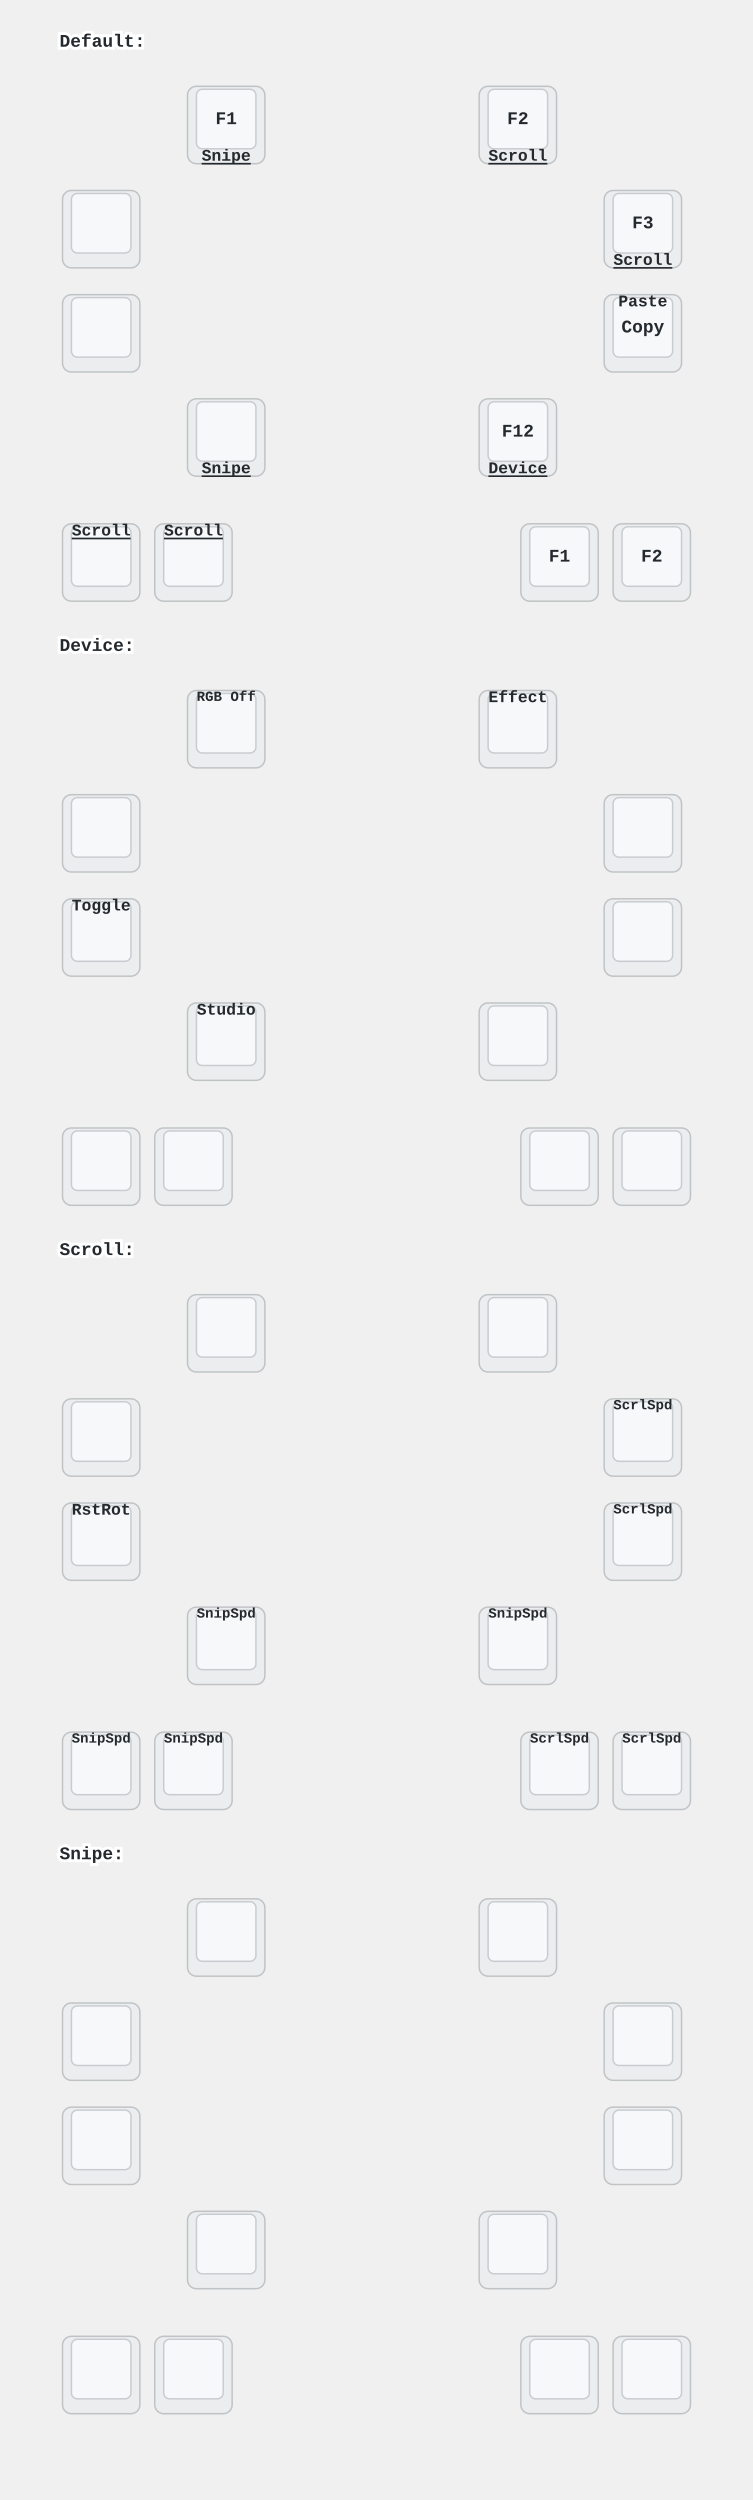
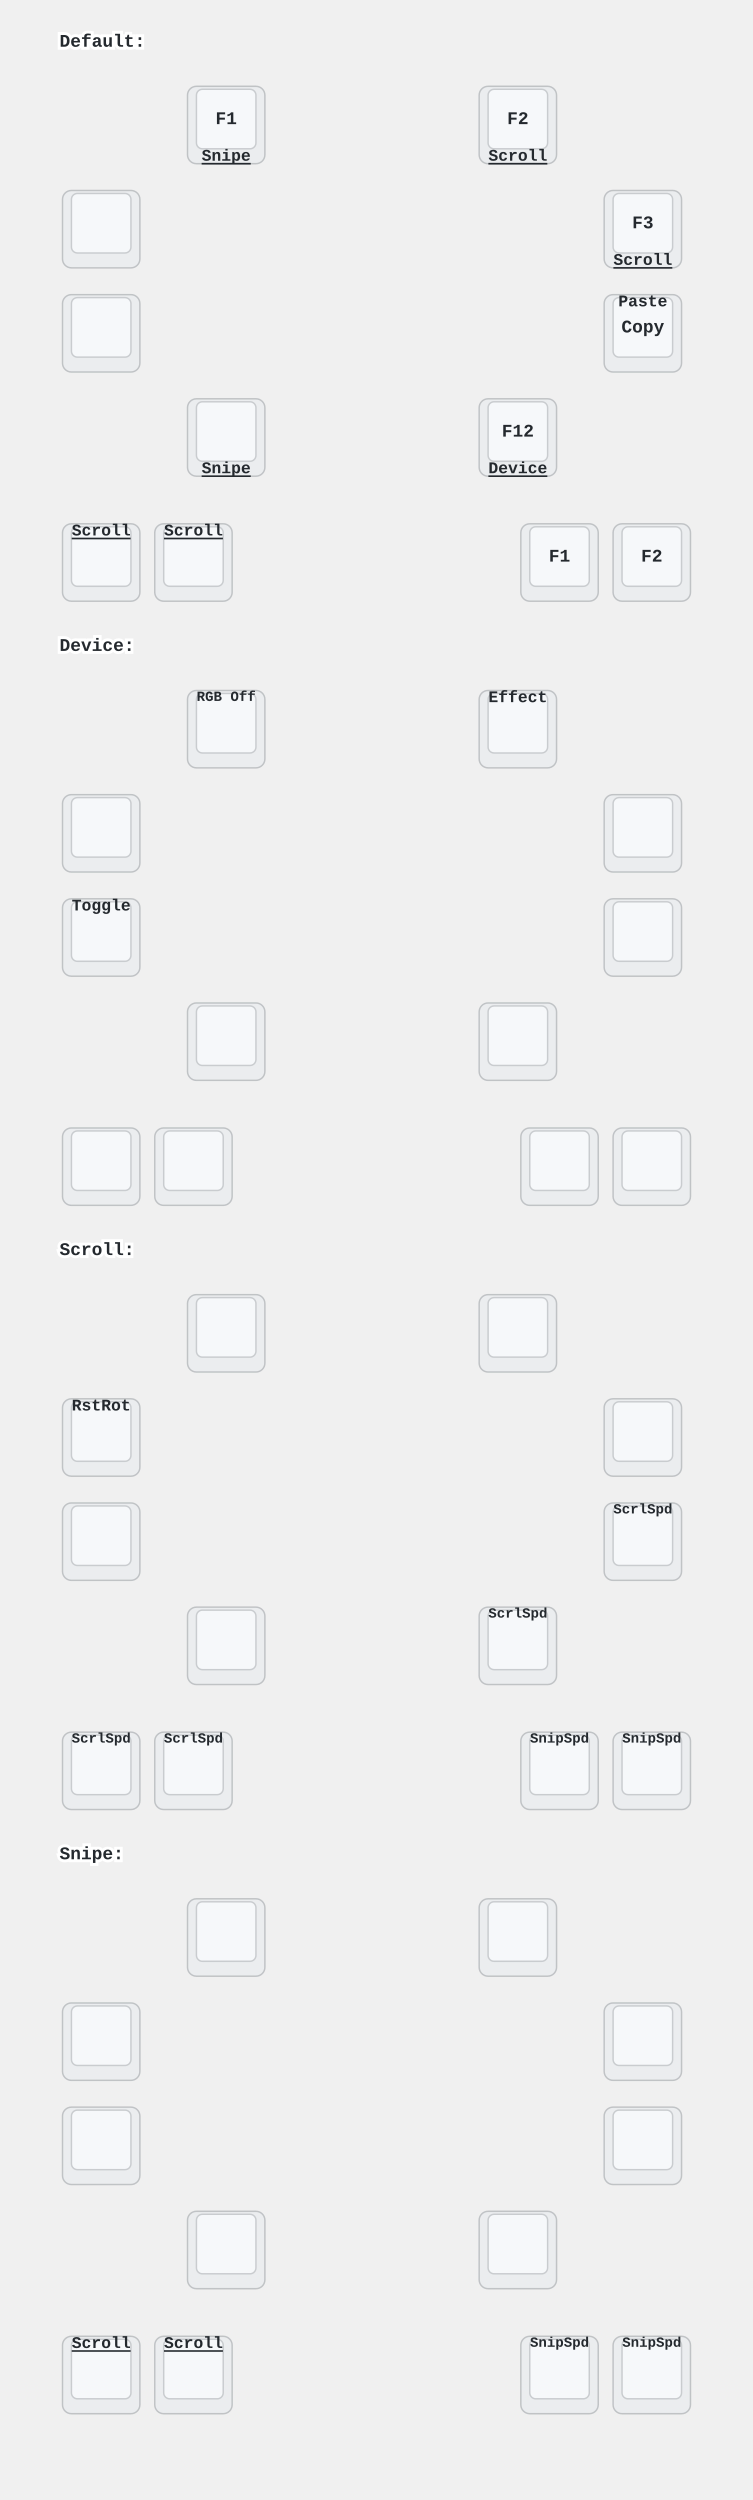
<svg xmlns="http://www.w3.org/2000/svg" xmlns:xlink="http://www.w3.org/1999/xlink" width="506" height="1680" viewBox="0 0 506 1680" class="keymap">
  <defs>/* start glyphs */
<svg id="mdi:arrow-down-bold">
      <svg id="mdi-arrow-down-bold" viewBox="0 0 24 24">
        <path d="M9,4H15V12H19.84L12,19.84L4.16,12H9V4Z" />
      </svg>
    </svg>
    <svg id="mdi:arrow-left-bold">
      <svg id="mdi-arrow-left-bold" viewBox="0 0 24 24">
        <path d="M20,9V15H12V19.84L4.16,12L12,4.16V9H20Z" />
      </svg>
    </svg>
    <svg id="mdi:arrow-right-bold">
      <svg id="mdi-arrow-right-bold" viewBox="0 0 24 24">
        <path d="M4,15V9H12V4.16L19.84,12L12,19.84V15H4Z" />
      </svg>
    </svg>
    <svg id="mdi:arrow-up-bold">
      <svg id="mdi-arrow-up-bold" viewBox="0 0 24 24">
        <path d="M15,20H9V12H4.16L12,4.16L19.84,12H15V20Z" />
      </svg>
    </svg>
    <svg id="mdi:auto-fix">
      <svg id="mdi-auto-fix" viewBox="0 0 24 24">
        <path d="M7.5,5.6L5,7L6.4,4.5L5,2L7.5,3.4L10,2L8.6,4.5L10,7L7.5,5.6M19.5,15.4L22,14L20.6,16.5L22,19L19.5,17.6L17,19L18.4,16.5L17,14L19.5,15.4M22,2L20.6,4.5L22,7L19.5,5.6L17,7L18.4,4.5L17,2L19.5,3.4L22,2M13.34,12.78L15.78,10.34L13.66,8.22L11.22,10.66L13.34,12.78M14.37,7.29L16.71,9.63C17.1,10 17.1,10.65 16.71,11.04L5.04,22.71C4.65,23.1 4,23.1 3.63,22.71L1.29,20.37C0.9,20 0.9,19.35 1.29,18.96L12.96,7.29C13.35,6.9 14,6.9 14.37,7.29Z" />
      </svg>
    </svg>
    <svg id="mdi:bluetooth-connect">
      <svg id="mdi-bluetooth-connect" viewBox="0 0 24 24">
        <path d="M19,10L17,12L19,14L21,12M14.88,16.29L13,18.17V14.41M13,5.83L14.88,7.71L13,9.58M17.71,7.71L12,2H11V9.58L6.41,5L5,6.41L10.59,12L5,17.58L6.41,19L11,14.41V22H12L17.71,16.29L13.41,12M7,12L5,10L3,12L5,14L7,12Z" />
      </svg>
    </svg>
    <svg id="mdi:bluetooth-off">
      <svg id="mdi-bluetooth-off" viewBox="0 0 24 24">
        <path d="M13,5.83L14.88,7.71L13.28,9.31L14.69,10.72L17.71,7.7L12,2H11V7.03L13,9.03M5.41,4L4,5.41L10.59,12L5,17.59L6.41,19L11,14.41V22H12L16.29,17.71L18.59,20L20,18.59M13,18.17V14.41L14.88,16.29" />
      </svg>
    </svg>
    <svg id="mdi:lightbulb-off-outline">
      <svg id="mdi-lightbulb-off-outline" viewBox="0 0 24 24">
        <path d="M12,2C9.76,2 7.78,3.05 6.5,4.68L7.93,6.11C8.84,4.84 10.32,4 12,4A5,5 0 0,1 17,9C17,10.68 16.16,12.16 14.89,13.06L16.31,14.5C17.94,13.21 19,11.24 19,9A7,7 0 0,0 12,2M3.28,4L2,5.27L5.04,8.3C5,8.53 5,8.76 5,9C5,11.38 6.19,13.47 8,14.74V17A1,1 0 0,0 9,18H14.73L18.73,22L20,20.72L3.28,4M7.23,10.5L12.73,16H10V13.58C8.68,13 7.66,11.88 7.23,10.5M9,20V21A1,1 0 0,0 10,22H14A1,1 0 0,0 15,21V20H9Z" />
      </svg>
    </svg>
    <svg id="mdi:lightbulb-on-outline">
      <svg id="mdi-lightbulb-on-outline" viewBox="0 0 24 24">
        <path d="M20,11H23V13H20V11M1,11H4V13H1V11M13,1V4H11V1H13M4.92,3.5L7.05,5.64L5.63,7.05L3.5,4.93L4.92,3.5M16.95,5.63L19.07,3.5L20.5,4.93L18.37,7.05L16.95,5.63M12,6A6,6 0 0,1 18,12C18,14.22 16.79,16.16 15,17.2V19A1,1 0 0,1 14,20H10A1,1 0 0,1 9,19V17.2C7.21,16.16 6,14.22 6,12A6,6 0 0,1 12,6M14,21V22A1,1 0 0,1 13,23H11A1,1 0 0,1 10,22V21H14M11,18H13V15.87C14.73,15.43 16,13.86 16,12A4,4 0 0,0 12,8A4,4 0 0,0 8,12C8,13.86 9.27,15.43 11,15.87V18Z" />
      </svg>
    </svg>
-     <svg id="mdi:lock-open-outline">
-       <svg id="mdi-lock-open-outline" viewBox="0 0 24 24">
-         <path d="M18,20V10H6V20H18M18,8A2,2 0 0,1 20,10V20A2,2 0 0,1 18,22H6C4.89,22 4,21.1 4,20V10A2,2 0 0,1 6,8H15V6A3,3 0 0,0 12,3A3,3 0 0,0 9,6H7A5,5 0 0,1 12,1A5,5 0 0,1 17,6V8H18M12,17A2,2 0 0,1 10,15A2,2 0 0,1 12,13A2,2 0 0,1 14,15A2,2 0 0,1 12,17Z" />
-       </svg>
-     </svg>
    <svg id="mdi:minus-circle-outline">
      <svg id="mdi-minus-circle-outline" viewBox="0 0 24 24">
        <path d="M12,20C7.59,20 4,16.41 4,12C4,7.59 7.59,4 12,4C16.41,4 20,7.59 20,12C20,16.41 16.41,20 12,20M12,2A10,10 0 0,0 2,12A10,10 0 0,0 12,22A10,10 0 0,0 22,12A10,10 0 0,0 12,2M7,13H17V11H7" />
      </svg>
    </svg>
    <svg id="mdi:mouse-left-click-outline">
      <svg id="mdi-mouse-left-click-outline" viewBox="0 0 24 24">
        <path d="M13 9V1.07C13.7 1.16 14.37 1.33 15 1.59C17.33 2.53 19.11 4.53 19.75 7C19.91 7.64 20 8.31 20 9H13M17.66 7C17.18 5.65 16.23 4.5 15 3.81V7H17.66M6 15V13H18V15C18 16.59 17.37 18.12 16.24 19.24C15.12 20.37 13.59 21 12 21C10.41 21 8.88 20.37 7.76 19.24C6.63 18.12 6 16.59 6 15M4 15C4 17.12 4.84 19.16 6.34 20.66C7.84 22.16 9.88 23 12 23C14.12 23 16.16 22.16 17.66 20.66C19.16 19.16 20 17.12 20 15V11H4V15M11 9V1.07C7.06 1.56 4 4.92 4 9H11Z" />
      </svg>
    </svg>
    <svg id="mdi:mouse-right-click-outline">
      <svg id="mdi-mouse-right-click-outline" viewBox="0 0 24 24">
        <path d="M13 9V1.07C16.94 1.56 20 4.92 20 9H13M11 9V1.07C10.3 1.16 9.63 1.33 9 1.59C6.67 2.53 4.89 4.53 4.25 7C4.09 7.64 4 8.31 4 9H11M6.34 7C6.82 5.65 7.78 4.5 9 3.81V7H6.34M6 15V13H18V15C18 16.59 17.37 18.12 16.24 19.24C15.12 20.37 13.59 21 12 21C10.41 21 8.88 20.37 7.76 19.24C6.63 18.12 6 16.59 6 15M4 15C4 17.12 4.84 19.16 6.34 20.66C7.84 22.16 9.88 23 12 23C14.12 23 16.16 22.16 17.66 20.66C19.16 19.16 20 17.12 20 15V11H4V15Z" />
      </svg>
    </svg>
    <svg id="mdi:mouse-scroll-wheel">
      <svg id="mdi-mouse-scroll-wheel" viewBox="0 0 24 24">
        <path d="M11 1.07C7.05 1.56 4 4.92 4 9H11V7.73C10.4 7.39 10 6.74 10 6V4C10 3.26 10.4 2.61 11 2.27V1.07M13 9V7.73C13.6 7.39 14 6.74 14 6V4C14 3.26 13.6 2.61 13 2.27V1.07C16.94 1.56 20 4.92 20 9H13M4 15C4 17.12 4.84 19.16 6.34 20.66C7.84 22.16 9.88 23 12 23C14.12 23 16.16 22.16 17.66 20.66C19.16 19.16 20 17.12 20 15V11H4V15M13 6V4C13 3.45 12.55 3 12 3C11.45 3 11 3.45 11 4V6C11 6.55 11.45 7 12 7C12.55 7 13 6.55 13 6Z" />
+       </svg>
+     </svg>
+     <svg id="mdi:play-pause">
+       <svg id="mdi-play-pause" viewBox="0 0 24 24">
+         <path d="M3,5V19L11,12M13,19H16V5H13M18,5V19H21V5" />
      </svg>
    </svg>
    <svg id="mdi:plus-circle-outline">
      <svg id="mdi-plus-circle-outline" viewBox="0 0 24 24">
        <path d="M12,20C7.59,20 4,16.41 4,12C4,7.59 7.59,4 12,4C16.41,4 20,7.59 20,12C20,16.41 16.41,20 12,20M12,2A10,10 0 0,0 2,12A10,10 0 0,0 12,22A10,10 0 0,0 22,12A10,10 0 0,0 12,2M13,7H11V11H7V13H11V17H13V13H17V11H13V7Z" />
      </svg>
    </svg>
    <svg id="mdi:power-sleep">
      <svg id="mdi-power-sleep" viewBox="0 0 24 24">
        <path d="M18.73,18C15.4,21.69 9.71,22 6,18.64C2.33,15.31 2.04,9.62 5.37,5.93C6.9,4.25 9,3.2 11.27,3C7.96,6.7 8.27,12.39 12,15.71C13.63,17.19 15.78,18 18,18C18.25,18 18.5,18 18.73,18Z" />
      </svg>
    </svg>
    <svg id="mdi:rotate-right">
      <svg id="mdi-rotate-right" viewBox="0 0 24 24">
        <path d="M16.89,15.5L18.31,16.89C19.21,15.73 19.76,14.39 19.93,13H17.91C17.77,13.87 17.43,14.72 16.89,15.5M13,17.9V19.92C14.39,19.75 15.74,19.21 16.9,18.31L15.46,16.87C14.71,17.41 13.87,17.76 13,17.9M19.93,11C19.76,9.61 19.21,8.27 18.31,7.11L16.89,8.53C17.43,9.28 17.77,10.13 17.91,11M15.55,5.55L11,1V4.07C7.06,4.56 4,7.92 4,12C4,16.08 7.05,19.44 11,19.93V17.91C8.16,17.43 6,14.97 6,12C6,9.03 8.16,6.57 11,6.09V10L15.55,5.55Z" />
      </svg>
    </svg>
    <svg id="mdi:skip-next">
      <svg id="mdi-skip-next" viewBox="0 0 24 24">
        <path d="M16,18H18V6H16M6,18L14.5,12L6,6V18Z" />
      </svg>
    </svg>
    <svg id="mdi:skip-previous">
      <svg id="mdi-skip-previous" viewBox="0 0 24 24">
        <path d="M6,18V6H8V18H6M9.5,12L18,6V18L9.5,12Z" />
      </svg>
    </svg>
    <svg id="mdi:transfer">
      <svg id="mdi-transfer" viewBox="0 0 24 24">
        <path d="M8 4A2 2 0 0 0 6 6V10H8V6H16V9H13.5L17 12.5L20.5 9H18V6A2 2 0 0 0 16 4H8M3 12V14H11V12H3M3 15V17H11V15H3M13 15V17H21V15H13M3 18V20H11V18H3M13 18V20H21V18H13Z" />
      </svg>
    </svg>
    <svg id="mdi:volume-high">
      <svg id="mdi-volume-high" viewBox="0 0 24 24">
        <path d="M14,3.23V5.29C16.89,6.15 19,8.83 19,12C19,15.17 16.89,17.84 14,18.7V20.77C18,19.86 21,16.28 21,12C21,7.72 18,4.14 14,3.23M16.5,12C16.5,10.23 15.5,8.71 14,7.97V16C15.5,15.29 16.5,13.76 16.5,12M3,9V15H7L12,20V4L7,9H3Z" />
      </svg>
    </svg>
    <svg id="mdi:volume-low">
      <svg id="mdi-volume-low" viewBox="0 0 24 24">
        <path d="M7,9V15H11L16,20V4L11,9H7Z" />
      </svg>
    </svg>
  </defs>/* end glyphs */
<style>/* inherit to force styles through use tags */
svg path {
    fill: inherit;
}

/* font and background color specifications */
svg.keymap {
    font-family: SFMono-Regular,Consolas,Liberation Mono,Menlo,monospace;
    font-size: 14px;
    font-kerning: normal;
    text-rendering: optimizeLegibility;
    fill: #24292e;
}

/* default key styling */
rect.key {
    fill: #f6f8fa;
}

rect.key, rect.combo {
    stroke: #c9cccf;
    stroke-width: 1;
}

/* default key side styling, only used is draw_key_sides is set */
rect.side {
    filter: brightness(90%);
}

/* color accent for combo boxes */
rect.combo, rect.combo-separate {
    fill: #cdf;
}

/* color accent for held keys */
rect.held, rect.combo.held {
    fill: #fdd;
}

/* color accent for ghost (optional) keys */
rect.ghost, rect.combo.ghost {
    stroke-dasharray: 4, 4;
    stroke-width: 2;
}

text {
    text-anchor: middle;
    dominant-baseline: middle;
}

/* styling for layer labels */
text.label {
    font-weight: bold;
    text-anchor: start;
    stroke: white;
    stroke-width: 4;
    paint-order: stroke;
}

/* styling for optional footer */
text.footer {
    text-anchor: end;
    dominant-baseline: auto;
    stroke: white;
    stroke-width: 4;
    paint-order: stroke;
}

/* styling for combo tap, and key non-tap label text */
text.combo, text.hold, text.shifted, text.left, text.right {
    font-size: 11px;
}

text.hold {
    text-anchor: middle;
    dominant-baseline: auto;
}

text.shifted {
    text-anchor: middle;
    dominant-baseline: hanging;
}

text.left {
    text-anchor: start;
}

text.right {
    text-anchor: end;
}

text.layer-activator {
    text-decoration: underline;
}

/* styling for hold/shifted label text in combo box */
text.combo.hold, text.combo.shifted, text.combo.left, text.combo.right {
    font-size: 8px;
}

/* lighter symbol for transparent keys */
text.trans {
    fill: #7b7e81;
}

/* styling for combo dendrons */
path.combo {
    stroke-width: 1;
    stroke: gray;
    fill: none;
}

/* Start Tabler Icons Cleanup */
/* cannot use height/width with glyphs */
.icon-tabler &gt; path {
    fill: inherit;
    stroke: inherit;
    stroke-width: 2;
}
/* hide tabler's default box */
.icon-tabler &gt; path[stroke="none"][fill="none"] {
    visibility: hidden;
}
/* End Tabler Icons Cleanup */

/* For default styles, see https://github.com/caksoylar/keymap-drawer/blob/main/keymap_drawer/config.py#L85 */

svg.keymap {
  font-family: Ubuntu Mono, Inconsolata, Consolas, Liberation Mono, Menlo, monospace;
  font-size: 12px;
  font-weight: bold;
  text-rendering: optimizeLegibility;
}

/* Color accent for held keys */
rect.held, rect.combo.held {
    fill: #ffc;
}

/* Toggle */
.toggle.shifted {
  translate: -10px 12px;
}

.toggle.hold {
  translate: 13px -23px;
}
</style>
  <g transform="translate(40, 0)" class="layer-Default">
    <text x="0" y="28" class="label" id="Default">Default:</text>
    <g transform="translate(0, 56)">
      <g transform="translate(112, 28)" class="key keypos-0">
        <rect rx="6" ry="6" x="-26" y="-26" width="52" height="52" class="key side" />
        <rect rx="4" ry="4" x="-20" y="-24" width="40" height="40" class="key" />
        <text x="0" y="-4" class="key tap">F1</text>
        <a href="#Snipe">
          <text x="0" y="24" class="key hold layer-activator">Snipe</text>
        </a>
      </g>
      <g transform="translate(308, 28)" class="key keypos-1">
        <rect rx="6" ry="6" x="-26" y="-26" width="52" height="52" class="key side" />
        <rect rx="4" ry="4" x="-20" y="-24" width="40" height="40" class="key" />
        <text x="0" y="-4" class="key tap">F2</text>
        <a href="#Scroll">
          <text x="0" y="24" class="key hold layer-activator">Scroll</text>
        </a>
      </g>
      <g transform="translate(28, 98)" class="key keypos-2">
        <rect rx="6" ry="6" x="-26" y="-26" width="52" height="52" class="key side" />
        <rect rx="4" ry="4" x="-20" y="-24" width="40" height="40" class="key" />
        <use href="#mdi:mouse-scroll-wheel" xlink:href="#mdi:mouse-scroll-wheel" x="-9" y="-13" height="18" width="18.0" class="key tap glyph mdi:mouse-scroll-wheel" />
      </g>
      <g transform="translate(392, 98)" class="key keypos-3">
        <rect rx="6" ry="6" x="-26" y="-26" width="52" height="52" class="key side" />
        <rect rx="4" ry="4" x="-20" y="-24" width="40" height="40" class="key" />
        <text x="0" y="-4" class="key tap">F3</text>
        <a href="#Scroll">
          <text x="0" y="24" class="key hold layer-activator">Scroll</text>
        </a>
      </g>
      <g transform="translate(28, 168)" class="key keypos-4">
        <rect rx="6" ry="6" x="-26" y="-26" width="52" height="52" class="key side" />
        <rect rx="4" ry="4" x="-20" y="-24" width="40" height="40" class="key" />
        <use href="#mdi:mouse-left-click-outline" xlink:href="#mdi:mouse-left-click-outline" x="-9" y="-13" height="18" width="18.0" class="key tap glyph mdi:mouse-left-click-outline" />
      </g>
      <g transform="translate(392, 168)" class="key keypos-5">
        <rect rx="6" ry="6" x="-26" y="-26" width="52" height="52" class="key side" />
        <rect rx="4" ry="4" x="-20" y="-24" width="40" height="40" class="key" />
        <text x="0" y="-4" class="key tap">Copy</text>
        <text x="0" y="-24" class="key shifted">Paste</text>
      </g>
      <g transform="translate(112, 238)" class="key keypos-6">
        <rect rx="6" ry="6" x="-26" y="-26" width="52" height="52" class="key side" />
        <rect rx="4" ry="4" x="-20" y="-24" width="40" height="40" class="key" />
        <use href="#mdi:mouse-right-click-outline" xlink:href="#mdi:mouse-right-click-outline" x="-9" y="-13" height="18" width="18.0" class="key tap glyph mdi:mouse-right-click-outline" />
        <a href="#Snipe">
          <text x="0" y="24" class="key hold layer-activator">Snipe</text>
        </a>
      </g>
      <g transform="translate(308, 238)" class="key keypos-7">
        <rect rx="6" ry="6" x="-26" y="-26" width="52" height="52" class="key side" />
        <rect rx="4" ry="4" x="-20" y="-24" width="40" height="40" class="key" />
        <text x="0" y="-4" class="key tap">F12</text>
        <a href="#Device">
          <text x="0" y="24" class="key hold layer-activator">Device</text>
        </a>
      </g>
      <g transform="translate(28, 322)" class="key keypos-8">
        <rect rx="6" ry="6" x="-26" y="-26" width="52" height="52" class="key side" />
        <rect rx="4" ry="4" x="-20" y="-24" width="40" height="40" class="key" />
        <use href="#mdi:arrow-up-bold" xlink:href="#mdi:arrow-up-bold" x="-9" y="-13" height="18" width="18.0" class="key tap glyph mdi:arrow-up-bold" />
        <a href="#Scroll">
          <text x="0" y="-24" class="key shifted layer-activator">Scroll</text>
        </a>
      </g>
      <g transform="translate(398, 322)" class="key keypos-9">
        <rect rx="6" ry="6" x="-26" y="-26" width="52" height="52" class="key side" />
        <rect rx="4" ry="4" x="-20" y="-24" width="40" height="40" class="key" />
        <text x="0" y="-4" class="key tap">F2</text>
      </g>
      <g transform="translate(90, 322)" class="key keypos-10">
        <rect rx="6" ry="6" x="-26" y="-26" width="52" height="52" class="key side" />
        <rect rx="4" ry="4" x="-20" y="-24" width="40" height="40" class="key" />
        <use href="#mdi:arrow-down-bold" xlink:href="#mdi:arrow-down-bold" x="-9" y="-13" height="18" width="18.0" class="key tap glyph mdi:arrow-down-bold" />
        <a href="#Scroll">
          <text x="0" y="-24" class="key shifted layer-activator">Scroll</text>
        </a>
      </g>
      <g transform="translate(336, 322)" class="key keypos-11">
        <rect rx="6" ry="6" x="-26" y="-26" width="52" height="52" class="key side" />
        <rect rx="4" ry="4" x="-20" y="-24" width="40" height="40" class="key" />
        <text x="0" y="-4" class="key tap">F1</text>
      </g>
    </g>
  </g>
  <g transform="translate(40, 406)" class="layer-Device">
    <text x="0" y="28" class="label" id="Device">Device:</text>
    <g transform="translate(0, 56)">
      <g transform="translate(112, 28)" class="key keypos-0">
        <rect rx="6" ry="6" x="-26" y="-26" width="52" height="52" class="key side" />
        <rect rx="4" ry="4" x="-20" y="-24" width="40" height="40" class="key" />
        <use href="#mdi:lightbulb-off-outline" xlink:href="#mdi:lightbulb-off-outline" x="-9" y="-13" height="18" width="18.0" class="key tap glyph mdi:lightbulb-off-outline" />
        <text x="0" y="-24" class="key shifted">
          <tspan style="font-size: 86%">RGB Off</tspan>
        </text>
      </g>
      <g transform="translate(308, 28)" class="key keypos-1">
        <rect rx="6" ry="6" x="-26" y="-26" width="52" height="52" class="key side" />
        <rect rx="4" ry="4" x="-20" y="-24" width="40" height="40" class="key" />
        <use href="#mdi:auto-fix" xlink:href="#mdi:auto-fix" x="-9" y="-13" height="18" width="18.0" class="key tap glyph mdi:auto-fix" />
        <text x="0" y="-24" class="key shifted">Effect</text>
      </g>
      <g transform="translate(28, 98)" class="key keypos-2">
        <rect rx="6" ry="6" x="-26" y="-26" width="52" height="52" class="key side" />
        <rect rx="4" ry="4" x="-20" y="-24" width="40" height="40" class="key" />
        <use href="#mdi:bluetooth-off" xlink:href="#mdi:bluetooth-off" x="-9" y="-13" height="18" width="18.0" class="key tap glyph mdi:bluetooth-off" />
      </g>
      <g transform="translate(392, 98)" class="key keypos-3">
        <rect rx="6" ry="6" x="-26" y="-26" width="52" height="52" class="key side" />
        <rect rx="4" ry="4" x="-20" y="-24" width="40" height="40" class="key" />
        <use href="#mdi:arrow-right-bold" xlink:href="#mdi:arrow-right-bold" x="-9" y="-13" height="18" width="18.0" class="key tap glyph mdi:arrow-right-bold" />
        <use href="#mdi:bluetooth-connect" xlink:href="#mdi:bluetooth-connect" x="-8" y="-24" height="15" width="15.0" class="key shifted glyph mdi:bluetooth-connect" />
      </g>
      <g transform="translate(28, 168)" class="key keypos-4">
        <rect rx="6" ry="6" x="-26" y="-26" width="52" height="52" class="key side" />
        <rect rx="4" ry="4" x="-20" y="-24" width="40" height="40" class="key" />
        <use href="#mdi:lightbulb-on-outline" xlink:href="#mdi:lightbulb-on-outline" x="-9" y="-13" height="18" width="18.0" class="key tap glyph mdi:lightbulb-on-outline" />
        <text x="0" y="-24" class="key shifted">Toggle</text>
      </g>
      <g transform="translate(392, 168)" class="key keypos-5">
        <rect rx="6" ry="6" x="-26" y="-26" width="52" height="52" class="key side" />
        <rect rx="4" ry="4" x="-20" y="-24" width="40" height="40" class="key" />
        <use href="#mdi:arrow-left-bold" xlink:href="#mdi:arrow-left-bold" x="-9" y="-13" height="18" width="18.0" class="key tap glyph mdi:arrow-left-bold" />
        <use href="#mdi:bluetooth-connect" xlink:href="#mdi:bluetooth-connect" x="-8" y="-24" height="15" width="15.0" class="key shifted glyph mdi:bluetooth-connect" />
      </g>
      <g transform="translate(112, 238)" class="key keypos-6">
        <rect rx="6" ry="6" x="-26" y="-26" width="52" height="52" class="key side" />
        <rect rx="4" ry="4" x="-20" y="-24" width="40" height="40" class="key" />
-         <use href="#mdi:lock-open-outline" xlink:href="#mdi:lock-open-outline" x="-9" y="-13" height="18" width="18.0" class="key tap glyph mdi:lock-open-outline" />
-         <text x="0" y="-24" class="key shifted">Studio</text>
+         <use href="#mdi:play-pause" xlink:href="#mdi:play-pause" x="-9" y="-13" height="18" width="18.0" class="key tap glyph mdi:play-pause" />
      </g>
      <g transform="translate(308, 238)" class="key trans keypos-7">
        <rect rx="6" ry="6" x="-26" y="-26" width="52" height="52" class="key trans side" />
        <rect rx="4" ry="4" x="-20" y="-24" width="40" height="40" class="key trans" />
        <use href="#mdi:transfer" xlink:href="#mdi:transfer" x="-9" y="-13" height="18" width="18.0" class="key trans tap glyph mdi:transfer" />
      </g>
      <g transform="translate(28, 322)" class="key keypos-8">
        <rect rx="6" ry="6" x="-26" y="-26" width="52" height="52" class="key side" />
        <rect rx="4" ry="4" x="-20" y="-24" width="40" height="40" class="key" />
        <use href="#mdi:volume-high" xlink:href="#mdi:volume-high" x="-9" y="-13" height="18" width="18.0" class="key tap glyph mdi:volume-high" />
      </g>
      <g transform="translate(398, 322)" class="key keypos-9">
        <rect rx="6" ry="6" x="-26" y="-26" width="52" height="52" class="key side" />
        <rect rx="4" ry="4" x="-20" y="-24" width="40" height="40" class="key" />
        <use href="#mdi:skip-next" xlink:href="#mdi:skip-next" x="-9" y="-13" height="18" width="18.0" class="key tap glyph mdi:skip-next" />
      </g>
      <g transform="translate(90, 322)" class="key keypos-10">
        <rect rx="6" ry="6" x="-26" y="-26" width="52" height="52" class="key side" />
        <rect rx="4" ry="4" x="-20" y="-24" width="40" height="40" class="key" />
        <use href="#mdi:volume-low" xlink:href="#mdi:volume-low" x="-9" y="-13" height="18" width="18.0" class="key tap glyph mdi:volume-low" />
      </g>
      <g transform="translate(336, 322)" class="key keypos-11">
        <rect rx="6" ry="6" x="-26" y="-26" width="52" height="52" class="key side" />
        <rect rx="4" ry="4" x="-20" y="-24" width="40" height="40" class="key" />
        <use href="#mdi:skip-previous" xlink:href="#mdi:skip-previous" x="-9" y="-13" height="18" width="18.0" class="key tap glyph mdi:skip-previous" />
      </g>
    </g>
  </g>
  <g transform="translate(40, 812)" class="layer-Scroll">
    <text x="0" y="28" class="label" id="Scroll">Scroll:</text>
    <g transform="translate(0, 56)">
      <g transform="translate(112, 28)" class="key trans keypos-0">
        <rect rx="6" ry="6" x="-26" y="-26" width="52" height="52" class="key trans side" />
        <rect rx="4" ry="4" x="-20" y="-24" width="40" height="40" class="key trans" />
        <use href="#mdi:transfer" xlink:href="#mdi:transfer" x="-9" y="-13" height="18" width="18.0" class="key trans tap glyph mdi:transfer" />
      </g>
      <g transform="translate(308, 28)" class="key trans keypos-1">
        <rect rx="6" ry="6" x="-26" y="-26" width="52" height="52" class="key trans side" />
        <rect rx="4" ry="4" x="-20" y="-24" width="40" height="40" class="key trans" />
        <use href="#mdi:transfer" xlink:href="#mdi:transfer" x="-9" y="-13" height="18" width="18.0" class="key trans tap glyph mdi:transfer" />
      </g>
-       <g transform="translate(28, 98)" class="key trans keypos-2">
-         <rect rx="6" ry="6" x="-26" y="-26" width="52" height="52" class="key trans side" />
-         <rect rx="4" ry="4" x="-20" y="-24" width="40" height="40" class="key trans" />
-         <use href="#mdi:transfer" xlink:href="#mdi:transfer" x="-9" y="-13" height="18" width="18.0" class="key trans tap glyph mdi:transfer" />
-       </g>
-       <g transform="translate(392, 98)" class="key keypos-3">
-         <rect rx="6" ry="6" x="-26" y="-26" width="52" height="52" class="key side" />
-         <rect rx="4" ry="4" x="-20" y="-24" width="40" height="40" class="key" />
-         <use href="#mdi:plus-circle-outline" xlink:href="#mdi:plus-circle-outline" x="-9" y="-13" height="18" width="18.0" class="key tap glyph mdi:plus-circle-outline" />
-         <text x="0" y="-24" class="key shifted">
-           <tspan style="font-size: 86%">ScrlSpd</tspan>
-         </text>
-       </g>
-       <g transform="translate(28, 168)" class="key keypos-4">
+       <g transform="translate(28, 98)" class="key keypos-2">
        <rect rx="6" ry="6" x="-26" y="-26" width="52" height="52" class="key side" />
        <rect rx="4" ry="4" x="-20" y="-24" width="40" height="40" class="key" />
        <use href="#mdi:rotate-right" xlink:href="#mdi:rotate-right" x="-9" y="-13" height="18" width="18.0" class="key tap glyph mdi:rotate-right" />
        <text x="0" y="-24" class="key shifted">RstRot</text>
      </g>
+       <g transform="translate(392, 98)" class="key trans keypos-3">
+         <rect rx="6" ry="6" x="-26" y="-26" width="52" height="52" class="key trans side" />
+         <rect rx="4" ry="4" x="-20" y="-24" width="40" height="40" class="key trans" />
+         <use href="#mdi:transfer" xlink:href="#mdi:transfer" x="-9" y="-13" height="18" width="18.0" class="key trans tap glyph mdi:transfer" />
+       </g>
+       <g transform="translate(28, 168)" class="key trans keypos-4">
+         <rect rx="6" ry="6" x="-26" y="-26" width="52" height="52" class="key trans side" />
+         <rect rx="4" ry="4" x="-20" y="-24" width="40" height="40" class="key trans" />
+         <use href="#mdi:transfer" xlink:href="#mdi:transfer" x="-9" y="-13" height="18" width="18.0" class="key trans tap glyph mdi:transfer" />
+       </g>
      <g transform="translate(392, 168)" class="key keypos-5">
        <rect rx="6" ry="6" x="-26" y="-26" width="52" height="52" class="key side" />
        <rect rx="4" ry="4" x="-20" y="-24" width="40" height="40" class="key" />
+         <use href="#mdi:plus-circle-outline" xlink:href="#mdi:plus-circle-outline" x="-9" y="-13" height="18" width="18.0" class="key tap glyph mdi:plus-circle-outline" />
+         <text x="0" y="-24" class="key shifted">
+           <tspan style="font-size: 86%">ScrlSpd</tspan>
+         </text>
+       </g>
+       <g transform="translate(112, 238)" class="key trans keypos-6">
+         <rect rx="6" ry="6" x="-26" y="-26" width="52" height="52" class="key trans side" />
+         <rect rx="4" ry="4" x="-20" y="-24" width="40" height="40" class="key trans" />
+         <use href="#mdi:transfer" xlink:href="#mdi:transfer" x="-9" y="-13" height="18" width="18.0" class="key trans tap glyph mdi:transfer" />
+       </g>
+       <g transform="translate(308, 238)" class="key keypos-7">
+         <rect rx="6" ry="6" x="-26" y="-26" width="52" height="52" class="key side" />
+         <rect rx="4" ry="4" x="-20" y="-24" width="40" height="40" class="key" />
        <use href="#mdi:minus-circle-outline" xlink:href="#mdi:minus-circle-outline" x="-9" y="-13" height="18" width="18.0" class="key tap glyph mdi:minus-circle-outline" />
        <text x="0" y="-24" class="key shifted">
          <tspan style="font-size: 86%">ScrlSpd</tspan>
        </text>
      </g>
-       <g transform="translate(112, 238)" class="key keypos-6">
+       <g transform="translate(28, 322)" class="key keypos-8">
        <rect rx="6" ry="6" x="-26" y="-26" width="52" height="52" class="key side" />
        <rect rx="4" ry="4" x="-20" y="-24" width="40" height="40" class="key" />
        <use href="#mdi:minus-circle-outline" xlink:href="#mdi:minus-circle-outline" x="-9" y="-13" height="18" width="18.0" class="key tap glyph mdi:minus-circle-outline" />
        <text x="0" y="-24" class="key shifted">
+           <tspan style="font-size: 86%">ScrlSpd</tspan>
+         </text>
+       </g>
+       <g transform="translate(398, 322)" class="key keypos-9">
+         <rect rx="6" ry="6" x="-26" y="-26" width="52" height="52" class="key side" />
+         <rect rx="4" ry="4" x="-20" y="-24" width="40" height="40" class="key" />
+         <use href="#mdi:plus-circle-outline" xlink:href="#mdi:plus-circle-outline" x="-9" y="-13" height="18" width="18.0" class="key tap glyph mdi:plus-circle-outline" />
+         <text x="0" y="-24" class="key shifted">
          <tspan style="font-size: 86%">SnipSpd</tspan>
        </text>
      </g>
-       <g transform="translate(308, 238)" class="key keypos-7">
+       <g transform="translate(90, 322)" class="key keypos-10">
        <rect rx="6" ry="6" x="-26" y="-26" width="52" height="52" class="key side" />
        <rect rx="4" ry="4" x="-20" y="-24" width="40" height="40" class="key" />
        <use href="#mdi:plus-circle-outline" xlink:href="#mdi:plus-circle-outline" x="-9" y="-13" height="18" width="18.0" class="key tap glyph mdi:plus-circle-outline" />
        <text x="0" y="-24" class="key shifted">
+           <tspan style="font-size: 86%">ScrlSpd</tspan>
+         </text>
+       </g>
+       <g transform="translate(336, 322)" class="key keypos-11">
+         <rect rx="6" ry="6" x="-26" y="-26" width="52" height="52" class="key side" />
+         <rect rx="4" ry="4" x="-20" y="-24" width="40" height="40" class="key" />
+         <use href="#mdi:minus-circle-outline" xlink:href="#mdi:minus-circle-outline" x="-9" y="-13" height="18" width="18.0" class="key tap glyph mdi:minus-circle-outline" />
+         <text x="0" y="-24" class="key shifted">
          <tspan style="font-size: 86%">SnipSpd</tspan>
-         </text>
-       </g>
-       <g transform="translate(28, 322)" class="key keypos-8">
-         <rect rx="6" ry="6" x="-26" y="-26" width="52" height="52" class="key side" />
-         <rect rx="4" ry="4" x="-20" y="-24" width="40" height="40" class="key" />
-         <use href="#mdi:minus-circle-outline" xlink:href="#mdi:minus-circle-outline" x="-9" y="-13" height="18" width="18.0" class="key tap glyph mdi:minus-circle-outline" />
-         <text x="0" y="-24" class="key shifted">
-           <tspan style="font-size: 86%">SnipSpd</tspan>
-         </text>
-       </g>
-       <g transform="translate(398, 322)" class="key keypos-9">
-         <rect rx="6" ry="6" x="-26" y="-26" width="52" height="52" class="key side" />
-         <rect rx="4" ry="4" x="-20" y="-24" width="40" height="40" class="key" />
-         <use href="#mdi:plus-circle-outline" xlink:href="#mdi:plus-circle-outline" x="-9" y="-13" height="18" width="18.0" class="key tap glyph mdi:plus-circle-outline" />
-         <text x="0" y="-24" class="key shifted">
-           <tspan style="font-size: 86%">ScrlSpd</tspan>
-         </text>
-       </g>
-       <g transform="translate(90, 322)" class="key keypos-10">
-         <rect rx="6" ry="6" x="-26" y="-26" width="52" height="52" class="key side" />
-         <rect rx="4" ry="4" x="-20" y="-24" width="40" height="40" class="key" />
-         <use href="#mdi:plus-circle-outline" xlink:href="#mdi:plus-circle-outline" x="-9" y="-13" height="18" width="18.0" class="key tap glyph mdi:plus-circle-outline" />
-         <text x="0" y="-24" class="key shifted">
-           <tspan style="font-size: 86%">SnipSpd</tspan>
-         </text>
-       </g>
-       <g transform="translate(336, 322)" class="key keypos-11">
-         <rect rx="6" ry="6" x="-26" y="-26" width="52" height="52" class="key side" />
-         <rect rx="4" ry="4" x="-20" y="-24" width="40" height="40" class="key" />
-         <use href="#mdi:minus-circle-outline" xlink:href="#mdi:minus-circle-outline" x="-9" y="-13" height="18" width="18.0" class="key tap glyph mdi:minus-circle-outline" />
-         <text x="0" y="-24" class="key shifted">
-           <tspan style="font-size: 86%">ScrlSpd</tspan>
        </text>
      </g>
    </g>
  </g>
  <g transform="translate(40, 1218)" class="layer-Snipe">
    <text x="0" y="28" class="label" id="Snipe">Snipe:</text>
    <g transform="translate(0, 56)">
      <g transform="translate(112, 28)" class="key trans keypos-0">
        <rect rx="6" ry="6" x="-26" y="-26" width="52" height="52" class="key trans side" />
        <rect rx="4" ry="4" x="-20" y="-24" width="40" height="40" class="key trans" />
        <use href="#mdi:transfer" xlink:href="#mdi:transfer" x="-9" y="-13" height="18" width="18.0" class="key trans tap glyph mdi:transfer" />
      </g>
-       <g transform="translate(308, 28)" class="key keypos-1">
+       <g transform="translate(308, 28)" class="key trans keypos-1">
+         <rect rx="6" ry="6" x="-26" y="-26" width="52" height="52" class="key trans side" />
+         <rect rx="4" ry="4" x="-20" y="-24" width="40" height="40" class="key trans" />
+         <use href="#mdi:transfer" xlink:href="#mdi:transfer" x="-9" y="-13" height="18" width="18.0" class="key trans tap glyph mdi:transfer" />
+       </g>
+       <g transform="translate(28, 98)" class="key trans keypos-2">
+         <rect rx="6" ry="6" x="-26" y="-26" width="52" height="52" class="key trans side" />
+         <rect rx="4" ry="4" x="-20" y="-24" width="40" height="40" class="key trans" />
+         <use href="#mdi:transfer" xlink:href="#mdi:transfer" x="-9" y="-13" height="18" width="18.0" class="key trans tap glyph mdi:transfer" />
+       </g>
+       <g transform="translate(392, 98)" class="key trans keypos-3">
+         <rect rx="6" ry="6" x="-26" y="-26" width="52" height="52" class="key trans side" />
+         <rect rx="4" ry="4" x="-20" y="-24" width="40" height="40" class="key trans" />
+         <use href="#mdi:transfer" xlink:href="#mdi:transfer" x="-9" y="-13" height="18" width="18.0" class="key trans tap glyph mdi:transfer" />
+       </g>
+       <g transform="translate(28, 168)" class="key trans keypos-4">
+         <rect rx="6" ry="6" x="-26" y="-26" width="52" height="52" class="key trans side" />
+         <rect rx="4" ry="4" x="-20" y="-24" width="40" height="40" class="key trans" />
+         <use href="#mdi:transfer" xlink:href="#mdi:transfer" x="-9" y="-13" height="18" width="18.0" class="key trans tap glyph mdi:transfer" />
+       </g>
+       <g transform="translate(392, 168)" class="key trans keypos-5">
+         <rect rx="6" ry="6" x="-26" y="-26" width="52" height="52" class="key trans side" />
+         <rect rx="4" ry="4" x="-20" y="-24" width="40" height="40" class="key trans" />
+         <use href="#mdi:transfer" xlink:href="#mdi:transfer" x="-9" y="-13" height="18" width="18.0" class="key trans tap glyph mdi:transfer" />
+       </g>
+       <g transform="translate(112, 238)" class="key trans keypos-6">
+         <rect rx="6" ry="6" x="-26" y="-26" width="52" height="52" class="key trans side" />
+         <rect rx="4" ry="4" x="-20" y="-24" width="40" height="40" class="key trans" />
+         <use href="#mdi:transfer" xlink:href="#mdi:transfer" x="-9" y="-13" height="18" width="18.0" class="key trans tap glyph mdi:transfer" />
+       </g>
+       <g transform="translate(308, 238)" class="key keypos-7">
        <rect rx="6" ry="6" x="-26" y="-26" width="52" height="52" class="key side" />
        <rect rx="4" ry="4" x="-20" y="-24" width="40" height="40" class="key" />
        <use href="#mdi:power-sleep" xlink:href="#mdi:power-sleep" x="-9" y="-13" height="18" width="18.0" class="key tap glyph mdi:power-sleep" />
      </g>
-       <g transform="translate(28, 98)" class="key trans keypos-2">
-         <rect rx="6" ry="6" x="-26" y="-26" width="52" height="52" class="key trans side" />
-         <rect rx="4" ry="4" x="-20" y="-24" width="40" height="40" class="key trans" />
-         <use href="#mdi:transfer" xlink:href="#mdi:transfer" x="-9" y="-13" height="18" width="18.0" class="key trans tap glyph mdi:transfer" />
-       </g>
-       <g transform="translate(392, 98)" class="key trans keypos-3">
-         <rect rx="6" ry="6" x="-26" y="-26" width="52" height="52" class="key trans side" />
-         <rect rx="4" ry="4" x="-20" y="-24" width="40" height="40" class="key trans" />
-         <use href="#mdi:transfer" xlink:href="#mdi:transfer" x="-9" y="-13" height="18" width="18.0" class="key trans tap glyph mdi:transfer" />
-       </g>
-       <g transform="translate(28, 168)" class="key trans keypos-4">
-         <rect rx="6" ry="6" x="-26" y="-26" width="52" height="52" class="key trans side" />
-         <rect rx="4" ry="4" x="-20" y="-24" width="40" height="40" class="key trans" />
-         <use href="#mdi:transfer" xlink:href="#mdi:transfer" x="-9" y="-13" height="18" width="18.0" class="key trans tap glyph mdi:transfer" />
-       </g>
-       <g transform="translate(392, 168)" class="key trans keypos-5">
-         <rect rx="6" ry="6" x="-26" y="-26" width="52" height="52" class="key trans side" />
-         <rect rx="4" ry="4" x="-20" y="-24" width="40" height="40" class="key trans" />
-         <use href="#mdi:transfer" xlink:href="#mdi:transfer" x="-9" y="-13" height="18" width="18.0" class="key trans tap glyph mdi:transfer" />
-       </g>
-       <g transform="translate(112, 238)" class="key trans keypos-6">
-         <rect rx="6" ry="6" x="-26" y="-26" width="52" height="52" class="key trans side" />
-         <rect rx="4" ry="4" x="-20" y="-24" width="40" height="40" class="key trans" />
-         <use href="#mdi:transfer" xlink:href="#mdi:transfer" x="-9" y="-13" height="18" width="18.0" class="key trans tap glyph mdi:transfer" />
-       </g>
-       <g transform="translate(308, 238)" class="key trans keypos-7">
-         <rect rx="6" ry="6" x="-26" y="-26" width="52" height="52" class="key trans side" />
-         <rect rx="4" ry="4" x="-20" y="-24" width="40" height="40" class="key trans" />
-         <use href="#mdi:transfer" xlink:href="#mdi:transfer" x="-9" y="-13" height="18" width="18.0" class="key trans tap glyph mdi:transfer" />
-       </g>
      <g transform="translate(28, 322)" class="key keypos-8">
        <rect rx="6" ry="6" x="-26" y="-26" width="52" height="52" class="key side" />
        <rect rx="4" ry="4" x="-20" y="-24" width="40" height="40" class="key" />
-         <use href="#mdi:arrow-left-bold" xlink:href="#mdi:arrow-left-bold" x="-9" y="-13" height="18" width="18.0" class="key tap glyph mdi:arrow-left-bold" />
+         <use href="#mdi:arrow-up-bold" xlink:href="#mdi:arrow-up-bold" x="-9" y="-13" height="18" width="18.0" class="key tap glyph mdi:arrow-up-bold" />
+         <a href="#Scroll">
+           <text x="0" y="-24" class="key shifted layer-activator">Scroll</text>
+         </a>
      </g>
      <g transform="translate(398, 322)" class="key keypos-9">
        <rect rx="6" ry="6" x="-26" y="-26" width="52" height="52" class="key side" />
        <rect rx="4" ry="4" x="-20" y="-24" width="40" height="40" class="key" />
-         <use href="#mdi:arrow-right-bold" xlink:href="#mdi:arrow-right-bold" x="-9" y="-13" height="18" width="18.0" class="key tap glyph mdi:arrow-right-bold" />
+         <use href="#mdi:plus-circle-outline" xlink:href="#mdi:plus-circle-outline" x="-9" y="-13" height="18" width="18.0" class="key tap glyph mdi:plus-circle-outline" />
+         <text x="0" y="-24" class="key shifted">
+           <tspan style="font-size: 86%">SnipSpd</tspan>
+         </text>
      </g>
      <g transform="translate(90, 322)" class="key keypos-10">
        <rect rx="6" ry="6" x="-26" y="-26" width="52" height="52" class="key side" />
        <rect rx="4" ry="4" x="-20" y="-24" width="40" height="40" class="key" />
-         <use href="#mdi:arrow-right-bold" xlink:href="#mdi:arrow-right-bold" x="-9" y="-13" height="18" width="18.0" class="key tap glyph mdi:arrow-right-bold" />
+         <use href="#mdi:arrow-down-bold" xlink:href="#mdi:arrow-down-bold" x="-9" y="-13" height="18" width="18.0" class="key tap glyph mdi:arrow-down-bold" />
+         <a href="#Scroll">
+           <text x="0" y="-24" class="key shifted layer-activator">Scroll</text>
+         </a>
      </g>
      <g transform="translate(336, 322)" class="key keypos-11">
        <rect rx="6" ry="6" x="-26" y="-26" width="52" height="52" class="key side" />
        <rect rx="4" ry="4" x="-20" y="-24" width="40" height="40" class="key" />
-         <use href="#mdi:arrow-left-bold" xlink:href="#mdi:arrow-left-bold" x="-9" y="-13" height="18" width="18.0" class="key tap glyph mdi:arrow-left-bold" />
+         <use href="#mdi:minus-circle-outline" xlink:href="#mdi:minus-circle-outline" x="-9" y="-13" height="18" width="18.0" class="key tap glyph mdi:minus-circle-outline" />
+         <text x="0" y="-24" class="key shifted">
+           <tspan style="font-size: 86%">SnipSpd</tspan>
+         </text>
      </g>
    </g>
  </g>
</svg>
